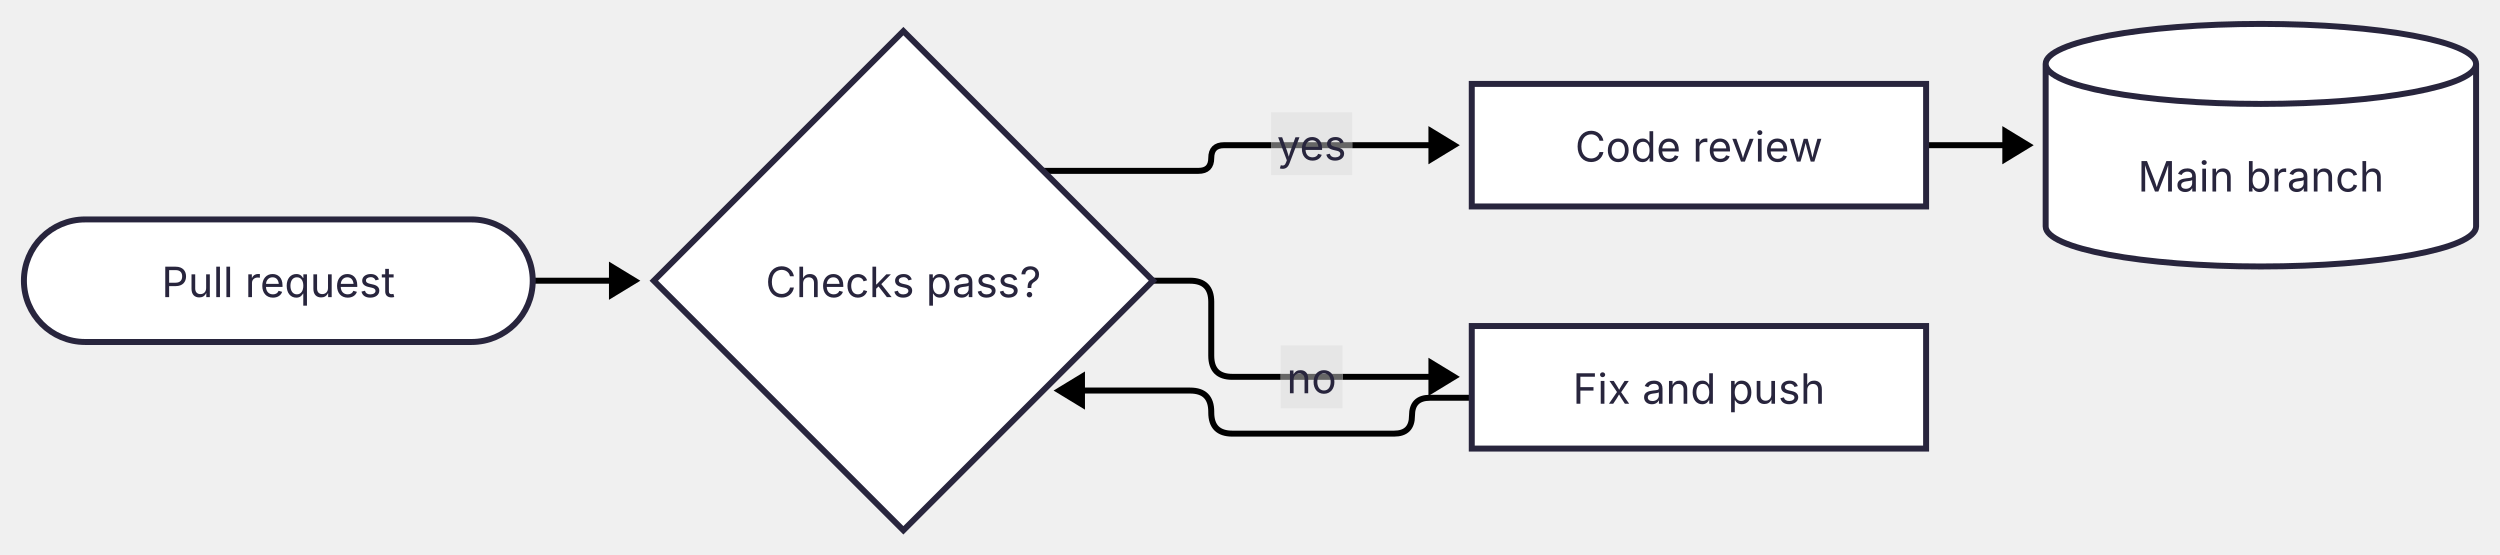
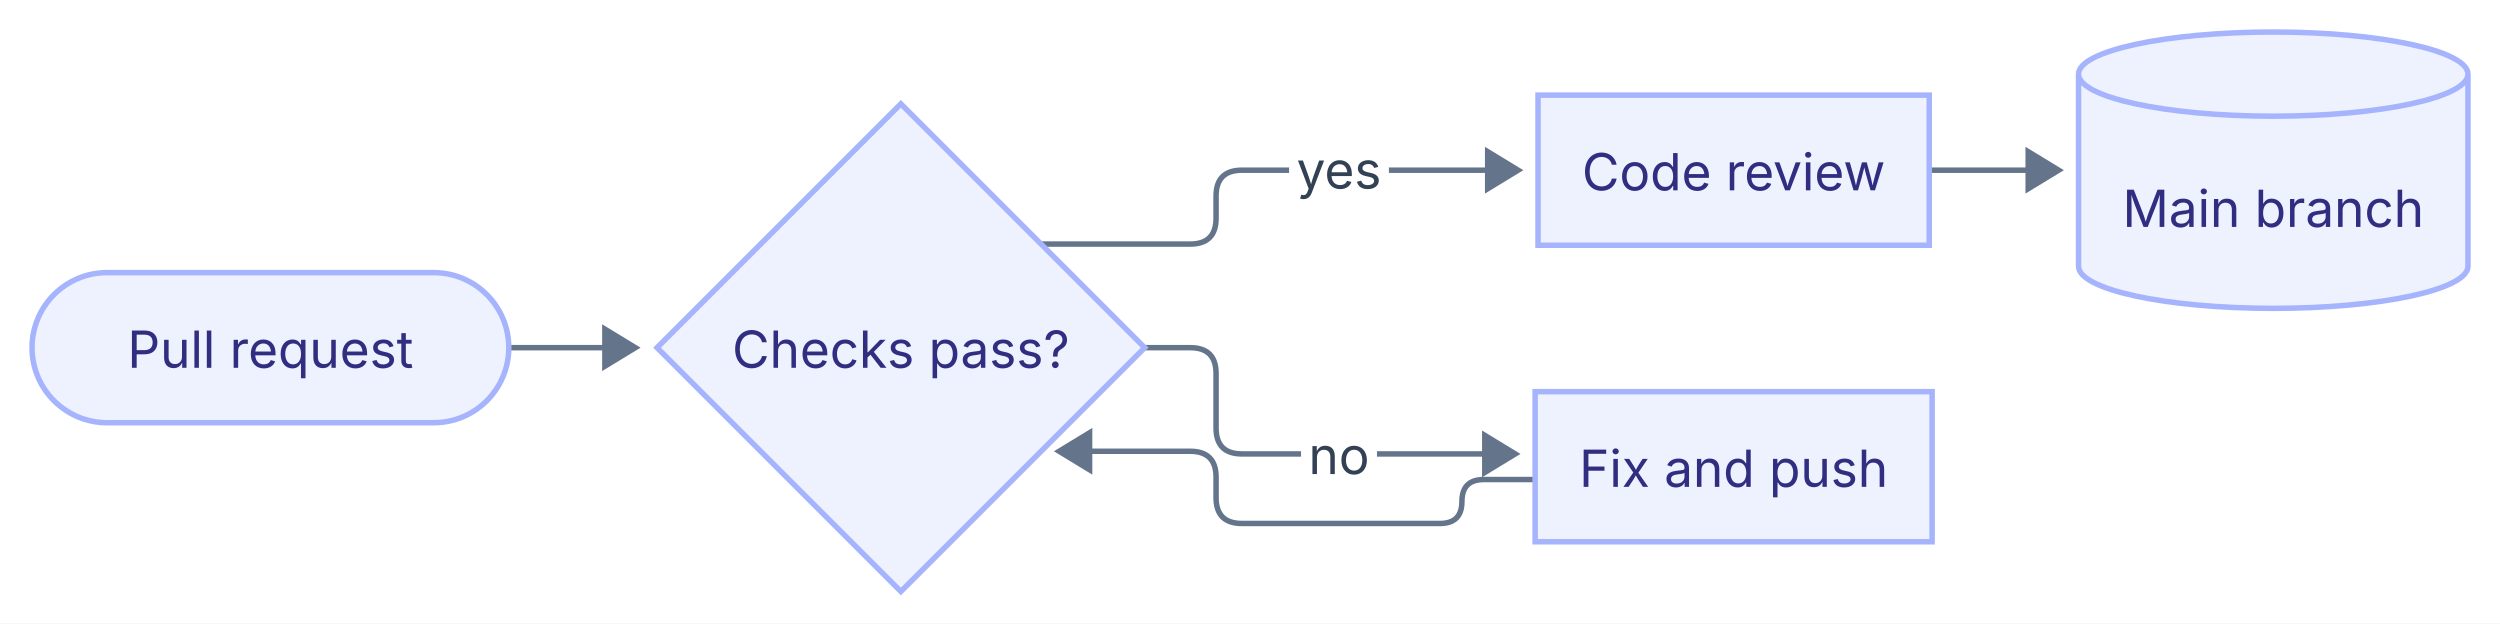
- <svg xmlns="http://www.w3.org/2000/svg" viewBox="4 4 836.385 185.412" width="836.385" height="185.412">
-   <path d="M36.5 81.412L165.729 81.412C177.051 81.412 186.229 90.59 186.229 101.912C186.229 113.234 177.051 122.412 165.729 122.412L36.5 122.412C25.178 122.412 16 113.234 16 101.912C16 90.59 25.178 81.412 36.5 81.412Z" fill="#f0f0f0" stroke="#f0f0f0" stroke-width="2" />
-   <path d="M310.229 18.412L393.729 101.912L310.229 185.412L226.729 101.912Z" fill="#f0f0f0" stroke="#f0f0f0" stroke-width="2" />
-   <path d="M500.385 36.074L652.385 36.074L652.385 77.074L500.385 77.074Z" fill="#f0f0f0" stroke="#f0f0f0" stroke-width="2" />
-   <path d="M500.385 117.074L652.385 117.074L652.385 158.074L500.385 158.074Z" fill="#f0f0f0" stroke="#f0f0f0" stroke-width="2" />
-   <path d="M692.385 29.383C692.385 36.774 724.621 42.766 764.385 42.766C804.15 42.766 836.385 36.774 836.385 29.383C836.385 21.992 804.15 16 764.385 16C724.621 16 692.385 21.992 692.385 29.383L692.385 83.766C692.385 91.157 724.621 97.149 764.385 97.149C804.15 97.149 836.385 91.157 836.385 83.766L836.385 29.383" fill="#f0f0f0" stroke="#f0f0f0" stroke-width="2" />
-   <path d="M182.229 97.912L214.229 97.912" fill="none" stroke="#000000" stroke-width="2" />
-   <path d="M207.729 91.521L218.229 97.912L207.729 104.303Z" fill="#000000" />
-   <path d="M352.479 61.162L389.229 61.162L404.935 61.162C407.798 61.162 409.229 59.731 409.229 56.868C409.229 54.006 410.66 52.574 413.523 52.574L488.385 52.574" fill="none" stroke="#000000" stroke-width="2" />
-   <path d="M481.885 46.183L492.385 52.574L481.885 58.966Z" fill="#000000" />
-   <path d="M389.229 97.912L402.158 97.912C406.872 97.912 409.229 100.269 409.229 104.983L409.229 123.003C409.229 127.717 411.586 130.074 416.3 130.074L488.385 130.074" fill="none" stroke="#000000" stroke-width="2" />
-   <path d="M481.885 123.683L492.385 130.074L481.885 136.466Z" fill="#000000" />
-   <path d="M496.385 137.074L482.385 137.074C478.385 137.074 476.385 139.074 476.385 143.074C476.385 147.074 474.385 149.074 470.385 149.074L442.807 149.074L416.3 149.074C411.586 149.074 409.229 146.717 409.229 142.003L409.229 141.733C409.229 137.019 406.872 134.662 402.158 134.662L389.229 134.662L360.479 134.662" fill="none" stroke="#000000" stroke-width="2" />
-   <path d="M366.979 141.053L356.479 134.662L366.979 128.271Z" fill="#000000" />
-   <path d="M648.385 52.574L680.385 52.574" fill="none" stroke="#000000" stroke-width="2" />
-   <path d="M673.885 46.183L684.385 52.574L673.885 58.966Z" fill="#000000" />
-   <path d="M429.229 41.574L456.385 41.574L456.385 62.574L429.229 62.574Z" fill="#e6e6e6" />
-   <path d="M429.229 52.574L456.385 52.574" fill="none" stroke="#666666" stroke-width="2" />
-   <text x="442.807" y="57.574" font-family="Inter, sans-serif" font-size="14" fill="#28253d" text-anchor="middle">yes</text>
-   <path d="M432.471 119.574L453.143 119.574L453.143 140.574L432.471 140.574Z" fill="#e6e6e6" />
-   <path d="M432.471 130.074L453.143 130.074" fill="none" stroke="#666666" stroke-width="2" />
-   <text x="442.807" y="135.574" font-family="Inter, sans-serif" font-size="14" fill="#28253d" text-anchor="middle">no</text>
-   <path d="M32.5 77.412L161.729 77.412C173.051 77.412 182.229 86.59 182.229 97.912C182.229 109.234 173.051 118.412 161.729 118.412L32.5 118.412C21.178 118.412 12 109.234 12 97.912C12 86.59 21.178 77.412 32.5 77.412Z" fill="#ffffff" />
-   <path d="M32.5 77.412L161.729 77.412M161.729 77.412C173.051 77.412 182.229 86.59 182.229 97.912M182.229 97.912C182.229 109.234 173.051 118.412 161.729 118.412M161.729 118.412L32.5 118.412M32.5 118.412C21.178 118.412 12 109.234 12 97.912M12 97.912C12 86.59 21.178 77.412 32.5 77.412M32.5 77.412L161.729 77.412M161.729 77.412C173.051 77.412 182.229 86.59 182.229 97.912M182.229 97.912C182.229 109.234 173.051 118.412 161.729 118.412M161.729 118.412L32.5 118.412M32.5 118.412C21.178 118.412 12 109.234 12 97.912M12 97.912C12 86.59 21.178 77.412 32.5 77.412" fill="none" stroke="#28253d" stroke-width="2" />
-   <text x="97.114" y="103.412" font-family="Inter, sans-serif" font-size="14" fill="#28253d" text-anchor="middle">Pull request</text>
-   <path d="M306.229 14.412L389.729 97.912L306.229 181.412L222.729 97.912Z" fill="#ffffff" stroke="#28253d" stroke-width="2" />
-   <text x="306.229" y="103.412" font-family="Inter, sans-serif" font-size="14" fill="#28253d" text-anchor="middle">Checks pass?</text>
-   <path d="M496.385 32.074L648.385 32.074L648.385 73.074L496.385 73.074Z" fill="#ffffff" stroke="#28253d" stroke-width="2" />
-   <text x="572.385" y="58.074" font-family="Inter, sans-serif" font-size="14" fill="#28253d" text-anchor="middle">Code review</text>
-   <path d="M496.385 113.074L648.385 113.074L648.385 154.074L496.385 154.074Z" fill="#ffffff" stroke="#28253d" stroke-width="2" />
-   <text x="572.385" y="139.074" font-family="Inter, sans-serif" font-size="14" fill="#28253d" text-anchor="middle">Fix and push</text>
-   <path d="M688.385 25.383C688.385 32.774 720.621 38.766 760.385 38.766C800.15 38.766 832.385 32.774 832.385 25.383C832.385 17.992 800.15 12 760.385 12C720.621 12 688.385 17.992 688.385 25.383L688.385 79.766C688.385 87.157 720.621 93.149 760.385 93.149C800.15 93.149 832.385 87.157 832.385 79.766L832.385 25.383" fill="#ffffff" stroke="#28253d" stroke-width="2" />
-   <text x="760.385" y="68.074" font-family="Inter, sans-serif" font-size="14" fill="#28253d" text-anchor="middle">Main branch</text>
+ <svg xmlns="http://www.w3.org/2000/svg" viewBox="3.25 3.25 682.901 170.322" width="682.901" height="170.322">
+   <path d="M3.25 3.25L686.151 3.25L686.151 173.572L3.25 173.572Z" fill="#ffffff" />
+   <path d="M142.229 98.22L174.229 98.22" fill="none" stroke="#64748b" stroke-width="1.5" />
+   <path d="M167.729 91.829L178.229 98.22L167.729 104.611Z" fill="#64748b" />
+   <path d="M287.131 69.919L315.432 69.919L328.361 69.919C333.075 69.919 335.432 67.562 335.432 62.848L335.432 56.812C335.432 52.098 337.789 49.741 342.503 49.741L415.377 49.741" fill="none" stroke="#64748b" stroke-width="1.5" />
+   <path d="M408.877 43.349L419.377 49.741L408.877 56.132Z" fill="#64748b" />
+   <path d="M315.432 98.22L328.361 98.22C333.075 98.22 335.432 100.577 335.432 105.291L335.432 120.17C335.432 124.884 337.789 127.241 342.503 127.241L414.588 127.241" fill="none" stroke="#64748b" stroke-width="1.5" />
+   <path d="M408.088 120.849L418.588 127.241L408.088 133.632Z" fill="#64748b" />
+   <path d="M422.588 134.241L408.588 134.241C404.588 134.241 402.588 136.241 402.588 140.241C402.588 144.241 400.588 146.241 396.588 146.241L369.01 146.241L342.503 146.241C337.789 146.241 335.432 143.884 335.432 139.17L335.432 133.592C335.432 128.878 333.075 126.521 328.361 126.521L315.432 126.521L295.131 126.521" fill="none" stroke="#64748b" stroke-width="1.5" />
+   <path d="M301.631 132.912L291.131 126.521L301.631 120.129Z" fill="#64748b" />
+   <path d="M530.237 49.741L563.026 49.741" fill="none" stroke="#64748b" stroke-width="1.5" />
+   <path d="M556.526 43.349L567.026 49.741L556.526 56.132Z" fill="#64748b" />
+   <path d="M355.432 38.741L382.588 38.741L382.588 59.741L355.432 59.741Z" fill="#ffffff" />
+   <path d="M355.432 49.741L382.588 49.741" fill="none" stroke="#ffffff" stroke-width="1.5" />
+   <text x="369.01" y="54.741" font-family="Inter, sans-serif" font-size="14" fill="#334155" text-anchor="middle">yes</text>
+   <path d="M358.674 116.741L379.346 116.741L379.346 137.741L358.674 137.741Z" fill="#ffffff" />
+   <path d="M358.674 127.241L379.346 127.241" fill="none" stroke="#ffffff" stroke-width="1.5" />
+   <text x="369.01" y="132.741" font-family="Inter, sans-serif" font-size="14" fill="#334155" text-anchor="middle">no</text>
+   <path d="M32.5 77.72L121.729 77.72C133.051 77.72 142.229 86.898 142.229 98.22C142.229 109.542 133.051 118.72 121.729 118.72L32.5 118.72C21.178 118.72 12 109.542 12 98.22C12 86.898 21.178 77.72 32.5 77.72Z" fill="#eef2ff" />
+   <path d="M32.5 77.72L121.729 77.72M121.729 77.72C133.051 77.72 142.229 86.898 142.229 98.22M142.229 98.22C142.229 109.542 133.051 118.72 121.729 118.72M121.729 118.72L32.5 118.72M32.5 118.72C21.178 118.72 12 109.542 12 98.22M12 98.22C12 86.898 21.178 77.72 32.5 77.72M32.5 77.72L121.729 77.72M121.729 77.72C133.051 77.72 142.229 86.898 142.229 98.22M142.229 98.22C142.229 109.542 133.051 118.72 121.729 118.72M121.729 118.72L32.5 118.72M32.5 118.72C21.178 118.72 12 109.542 12 98.22M12 98.22C12 86.898 21.178 77.72 32.5 77.72" fill="none" stroke="#a5b4fc" stroke-width="1.5" />
+   <text x="77.114" y="103.72" font-family="Inter, sans-serif" font-size="14" fill="#312e81" text-anchor="middle">Pull request</text>
+   <path d="M249.33 31.618L315.932 98.22L249.33 164.822L182.729 98.22Z" fill="#eef2ff" stroke="#a5b4fc" stroke-width="1.5" />
+   <text x="249.33" y="103.72" font-family="Inter, sans-serif" font-size="14" fill="#312e81" text-anchor="middle">Checks pass?</text>
+   <path d="M423.377 29.241L530.237 29.241L530.237 70.241L423.377 70.241Z" fill="#eef2ff" stroke="#a5b4fc" stroke-width="1.5" />
+   <text x="476.807" y="55.241" font-family="Inter, sans-serif" font-size="14" fill="#312e81" text-anchor="middle">Code review</text>
+   <path d="M422.588 110.241L531.026 110.241L531.026 151.241L422.588 151.241Z" fill="#eef2ff" stroke="#a5b4fc" stroke-width="1.5" />
+   <text x="476.807" y="136.241" font-family="Inter, sans-serif" font-size="14" fill="#312e81" text-anchor="middle">Fix and push</text>
+   <path d="M571.026 23.494C571.026 29.842 594.839 34.988 624.213 34.988C653.588 34.988 677.401 29.842 677.401 23.494C677.401 17.146 653.588 12 624.213 12C594.839 12 571.026 17.146 571.026 23.494L571.026 75.988C571.026 82.335 594.839 87.481 624.213 87.481C653.588 87.481 677.401 82.335 677.401 75.988L677.401 23.494" fill="#eef2ff" stroke="#a5b4fc" stroke-width="1.5" />
+   <text x="624.213" y="65.241" font-family="Inter, sans-serif" font-size="14" fill="#312e81" text-anchor="middle">Main branch</text>
</svg>
